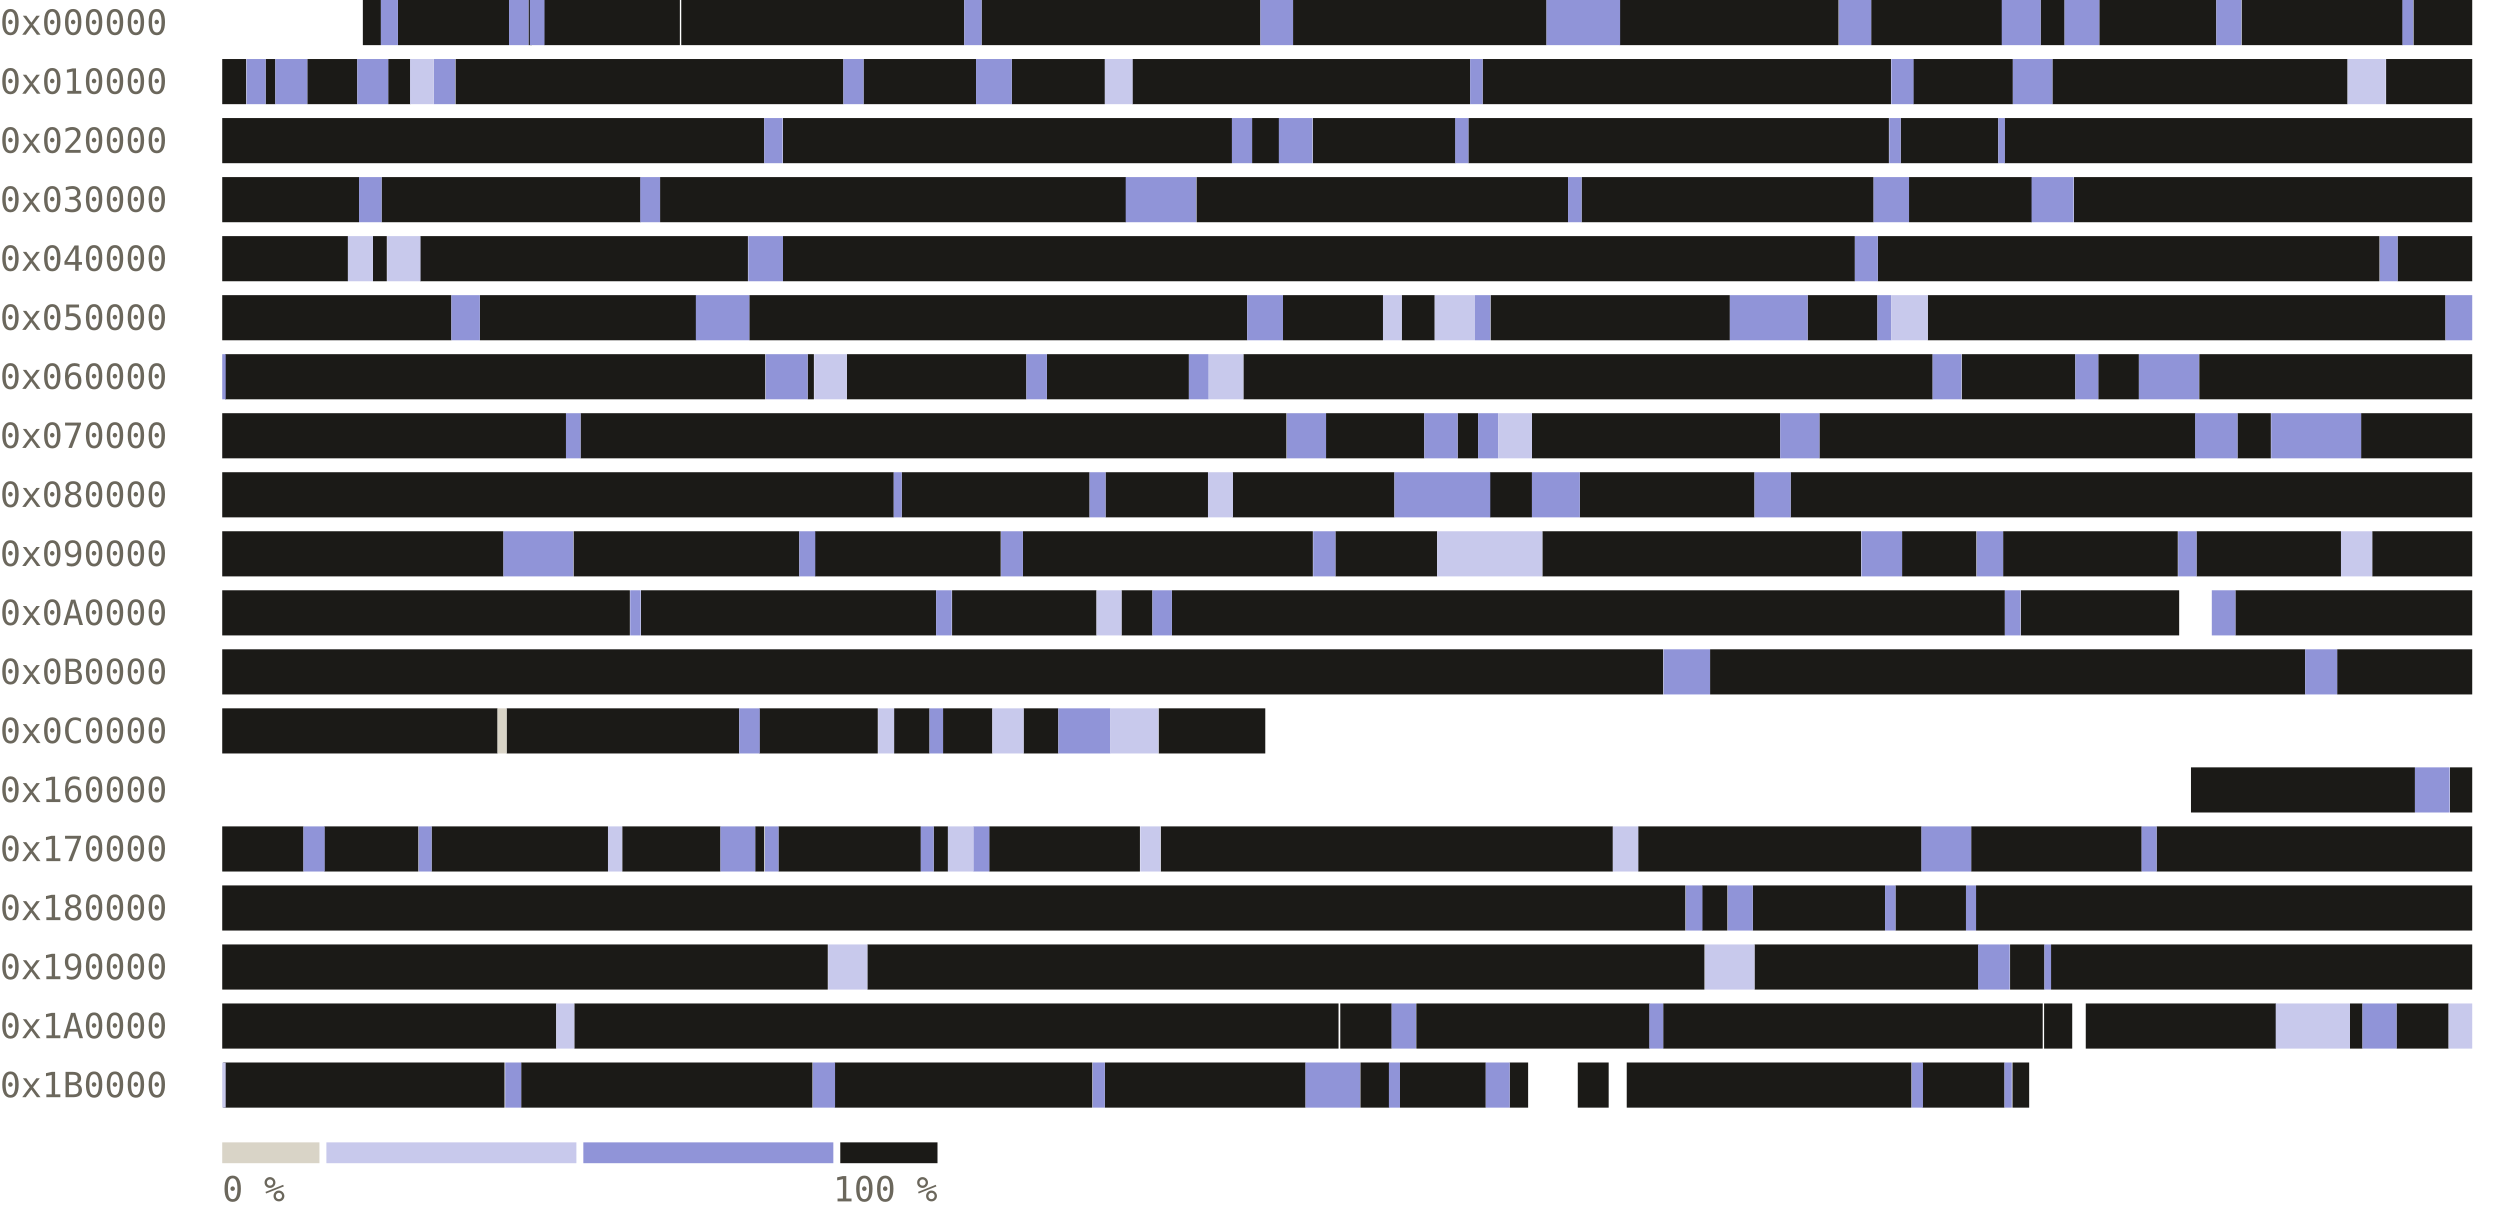
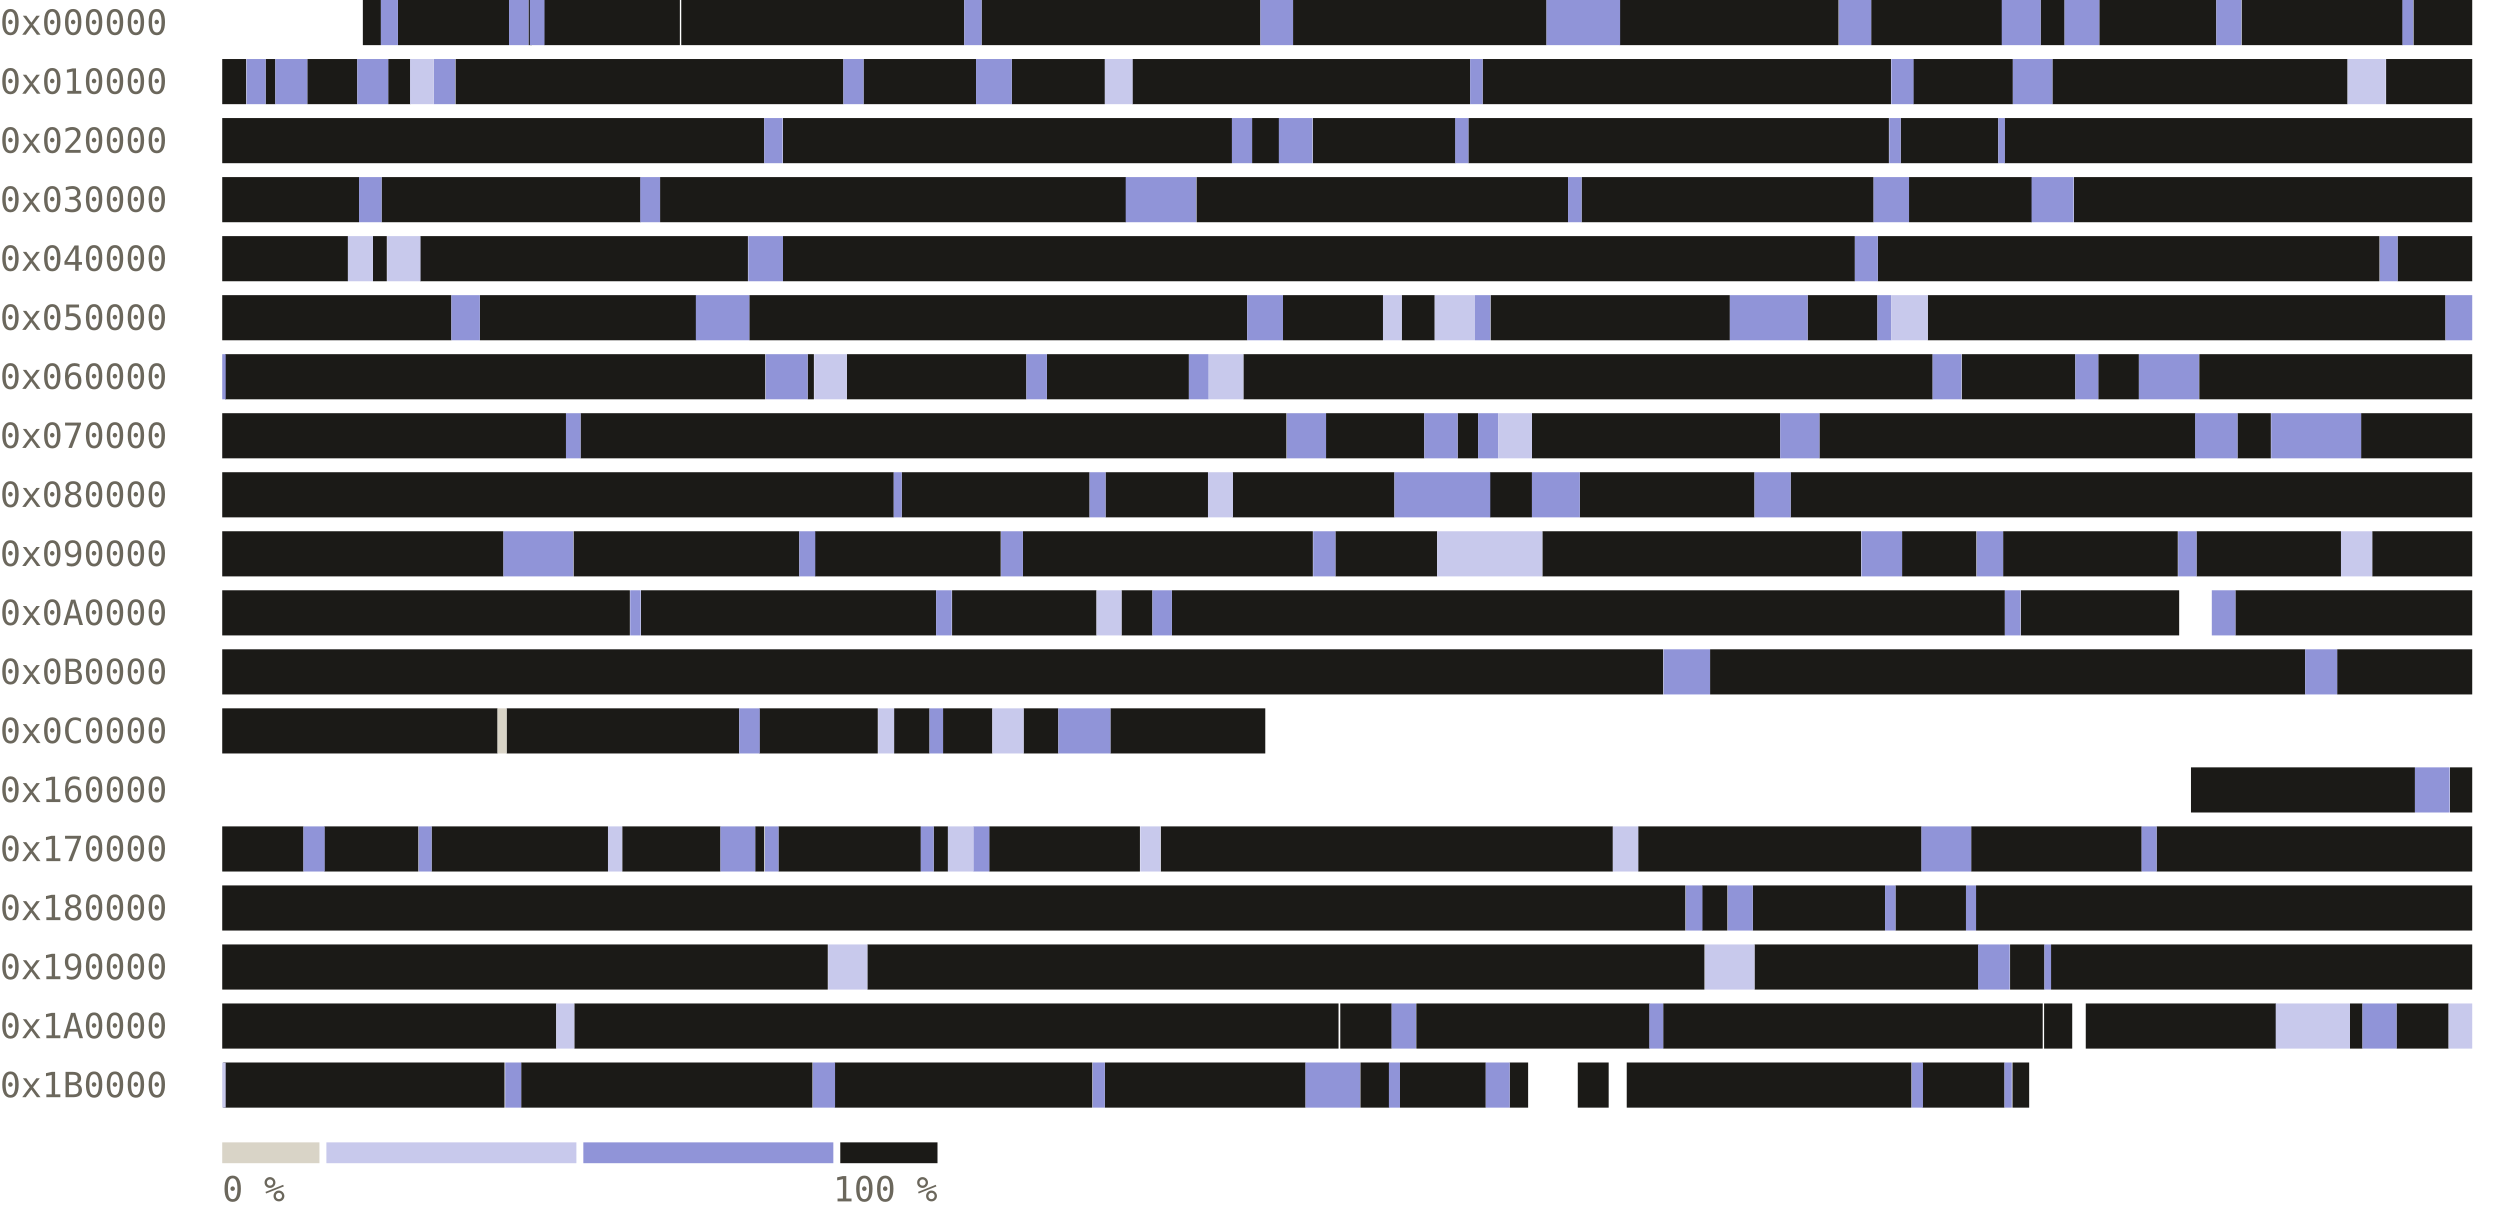
<svg xmlns="http://www.w3.org/2000/svg" viewBox="0 0 720 350" width="720" height="350">
  <style>text{font:10px monospace;fill:#6b675c}.q0{fill:#d9d4c7}.q1{fill:#e3e2f2}.q2{fill:#d6d6ef}.q3{fill:#c8c9ec}.q4{fill:#babce8}.q5{fill:#acafe4}.q6{fill:#9ea2df}.q7{fill:#9094d8}.q8{fill:#8186cf}.q9{fill:#7277c4}.q10{fill:#1b1a17}@media (prefers-color-scheme:dark){text{fill:#a8a293}.q0{fill:#4a463d}.q1{fill:#35375a}.q2{fill:#3c3f66}.q3{fill:#444772}.q4{fill:#4d517f}.q5{fill:#575b8c}.q6{fill:#62669a}.q7{fill:#6e72a8}.q8{fill:#7b7fb6}.q9{fill:#888cc4}.q10{fill:#d6d0bd}}</style>
  <text x="0" y="10">0x000000</text>
  <text x="0" y="27">0x010000</text>
  <text x="0" y="44">0x020000</text>
  <text x="0" y="61">0x030000</text>
  <text x="0" y="78">0x040000</text>
  <text x="0" y="95">0x050000</text>
  <text x="0" y="112">0x060000</text>
  <text x="0" y="129">0x070000</text>
  <text x="0" y="146">0x080000</text>
  <text x="0" y="163">0x090000</text>
  <text x="0" y="180">0x0A0000</text>
  <text x="0" y="197">0x0B0000</text>
  <text x="0" y="214">0x0C0000</text>
  <text x="0" y="231">0x160000</text>
  <text x="0" y="248">0x170000</text>
  <text x="0" y="265">0x180000</text>
  <text x="0" y="282">0x190000</text>
  <text x="0" y="299">0x1A0000</text>
  <text x="0" y="316">0x1B0000</text>
-   <path class="q10" d="M104.5 0h5.2v13h-5.2zM114.6 0h32v13h-32zM152.2 0h1v13h-1zM156.7 0h39.1v13h-39.1zM196.2 0h81.5v13h-81.5zM282.7 0h80.3v13h-80.3zM372.4 0h73v13h-73zM466.5 0h63v13h-63zM538.9 0h37.7v13h-37.7zM587.7 0h6.9v13h-6.9zM604.6 0h33.7v13h-33.7zM645.6 0h46.4v13h-46.4zM695.1 0h16.9v13h-16.9zM64 17h6.9v13h-6.9zM76.5 17h2.8v13h-2.8zM88.5 17h14.4v13h-14.4zM111.8 17h6.4v13h-6.4zM131.2 17h111.7v13h-111.7zM248.7 17h32.4v13h-32.4zM291.4 17h26.8v13h-26.8zM326.1 17h97.3v13h-97.3zM427 17h117.6v13h-117.6zM551 17h28.7v13h-28.7zM591.1 17h85v13h-85zM687.2 17h24.8v13h-24.8zM64 34h156.1v13h-156.1zM225.5 34h129.3v13h-129.3zM360.6 34h7.8v13h-7.8zM378.1 34h41.1v13h-41.1zM422.9 34h121.1v13h-121.1zM547.4 34h28.1v13h-28.1zM577.3 34h134.7v13h-134.7zM64 51h39.4v13h-39.4zM109.9 51h74.6v13h-74.6zM190.1 51h134.2v13h-134.2zM344.6 51h107v13h-107zM455.5 51h84.1v13h-84.1zM549.8 51h35.4v13h-35.4zM597.3 51h114.7v13h-114.7zM64 68h36.2v13h-36.2zM107.4 68h4v13h-4zM121 68h94.4v13h-94.4zM225.5 68h308.7v13h-308.7zM540.8 68h144.5v13h-144.5zM690.5 68h21.5v13h-21.5zM64 85h66v13h-66zM138.2 85h62.3v13h-62.3zM215.8 85h143.4v13h-143.4zM369.5 85h28.8v13h-28.8zM403.7 85h9.5v13h-9.5zM429.3 85h68.9v13h-68.9zM520.6 85h20.1v13h-20.1zM555.2 85h149.1v13h-149.1zM64.8 102h155.6v13h-155.6zM232.6 102h1.8v13h-1.8zM243.9 102h51.7v13h-51.7zM301.5 102h40.9v13h-40.9zM358.1 102h198.5v13h-198.5zM565 102h32.7v13h-32.7zM604.3 102h11.7v13h-11.7zM633.4 102h78.6v13h-78.6zM64 119h99v13h-99zM167.2 119h203.3v13h-203.3zM381.9 119h28.3v13h-28.3zM419.8 119h5.9v13h-5.9zM441.2 119h71.5v13h-71.5zM524 119h108.3v13h-108.3zM644.4 119h9.6v13h-9.6zM680 119h32v13h-32zM64 136h193.4v13h-193.4zM259.7 136h54.1v13h-54.1zM318.4 136h29.5v13h-29.5zM355 136h46.6v13h-46.6zM429.1 136h12.1v13h-12.1zM455 136h50.3v13h-50.3zM515.7 136h196.3v13h-196.3zM64 153h81v13h-81zM165.2 153h65v13h-65zM234.7 153h53.5v13h-53.5zM294.6 153h83.5v13h-83.5zM384.6 153h29.3v13h-29.3zM444.2 153h91.8v13h-91.8zM547.8 153h21.4v13h-21.4zM576.9 153h50.3v13h-50.3zM632.6 153h41.6v13h-41.6zM683.2 153h28.8v13h-28.8zM64 170h117.4v13h-117.4zM184.6 170h85v13h-85zM274.2 170h41.6v13h-41.6zM323 170h8.9v13h-8.9zM337.5 170h239.9v13h-239.9zM582 170h45.6v13h-45.6zM643.8 170h68.2v13h-68.2zM64 187h415v13h-415zM492.5 187h171.4v13h-171.4zM673.1 187h38.9v13h-38.9zM64 204h79.3v13h-79.3zM145.9 204h67v13h-67zM218.7 204h34.1v13h-34.1zM257.5 204h10.2v13h-10.2zM271.6 204h14.2v13h-14.2zM294.8 204h10v13h-10zM333.7 204h30.7v13h-30.7zM631 221h64.5v13h-64.5zM705.6 221h6.4v13h-6.4zM64 238h23.4v13h-23.4zM93.4 238h27.1v13h-27.1zM124.3 238h50.8v13h-50.8zM179.2 238h28.3v13h-28.3zM217.5 238h2.6v13h-2.6zM224.2 238h41v13h-41zM268.9 238h4.1v13h-4.1zM284.9 238h43.4v13h-43.4zM334.3 238h130.2v13h-130.2zM471.8 238h81.6v13h-81.6zM567.7 238h49.1v13h-49.1zM621.1 238h90.9v13h-90.9zM64 255h421.4v13h-421.4zM490.2 255h7.3v13h-7.3zM504.8 255h38.1v13h-38.1zM545.9 255h20.3v13h-20.3zM569.1 255h142.9v13h-142.9zM64 272h174.4v13h-174.4zM249.8 272h241.1v13h-241.1zM505.3 272h64.5v13h-64.5zM578.9 272h9.9v13h-9.9zM590.7 272h121.3v13h-121.3zM64 289h96.2v13h-96.2zM165.4 289h220.1v13h-220.1zM386 289h14.8v13h-14.8zM407.9 289h67.2v13h-67.2zM479 289h109.3v13h-109.3zM588.7 289h8.1v13h-8.1zM600.7 289h54.8v13h-54.8zM676.8 289h3.6v13h-3.6zM690.2 289h15v13h-15zM64.3 306h81v13h-81zM150.1 306h83.9v13h-83.9zM240.4 306h74.2v13h-74.2zM318.2 306h57.8v13h-57.8zM391.8 306h8.3v13h-8.3zM403.2 306h24.7v13h-24.7zM434.8 306h5.3v13h-5.3zM454.4 306h8.9v13h-8.9zM468.5 306h82v13h-82zM553.7 306h23.6v13h-23.6zM579.6 306h4.8v13h-4.8z" />
+   <path class="q10" d="M104.5 0h5.2v13h-5.2zM114.6 0h32v13h-32zM152.2 0h1v13h-1zM156.7 0h39.1v13h-39.1zM196.2 0h81.5v13h-81.5zM282.7 0h80.3v13h-80.3zM372.4 0h73v13h-73zM466.5 0h63v13h-63zM538.9 0h37.7v13h-37.7zM587.7 0h6.9v13h-6.9zM604.6 0h33.7v13h-33.7zM645.6 0h46.4v13h-46.4zM695.1 0h16.9v13h-16.9zM64 17h6.9v13h-6.9zM76.5 17h2.8v13h-2.8zM88.5 17h14.4v13h-14.4zM111.8 17h6.4v13h-6.4zM131.2 17h111.7v13h-111.7zM248.7 17h32.4v13h-32.4zM291.4 17h26.8v13h-26.8zM326.1 17h97.3v13h-97.3zM427 17h117.6v13h-117.6zM551 17h28.7v13h-28.7zM591.1 17h85v13h-85zM687.2 17h24.8v13h-24.8zM64 34h156.1v13h-156.1zM225.5 34h129.3v13h-129.3zM360.6 34h7.8v13h-7.8zM378.1 34h41.1v13h-41.1zM422.9 34h121.1v13h-121.1zM547.4 34h28.1v13h-28.1zM577.3 34h134.7v13h-134.7zM64 51h39.4v13h-39.4zM109.9 51h74.6v13h-74.6zM190.1 51h134.2v13h-134.2zM344.6 51h107v13h-107zM455.5 51h84.1v13h-84.1zM549.8 51h35.4v13h-35.4zM597.3 51h114.7v13h-114.7zM64 68h36.2v13h-36.2zM107.4 68h4v13h-4zM121 68h94.4v13h-94.4zM225.5 68h308.7v13h-308.7zM540.8 68h144.5v13h-144.5zM690.5 68h21.5v13h-21.5zM64 85h66v13h-66zM138.2 85h62.3v13h-62.3zM215.8 85h143.4v13h-143.4zM369.5 85h28.8v13h-28.8zM403.7 85h9.5v13h-9.5zM429.3 85h68.9v13h-68.9zM520.6 85h20.1v13h-20.1zM555.2 85h149.1v13h-149.1zM64.8 102h155.6v13h-155.6zM232.6 102h1.8v13h-1.8zM243.9 102h51.7v13h-51.7zM301.5 102h40.9v13h-40.9zM358.1 102h198.5v13h-198.5zM565 102h32.7v13h-32.7zM604.3 102h11.7v13h-11.7zM633.4 102h78.6v13h-78.6zM64 119h99v13h-99zM167.2 119h203.3v13h-203.3zM381.9 119h28.3v13h-28.3zM419.8 119h5.9v13h-5.9zM441.2 119h71.5v13h-71.5zM524 119h108.3v13h-108.3zM644.4 119h9.6v13h-9.6zM680 119h32v13h-32zM64 136h193.4v13h-193.4zM259.7 136h54.1v13h-54.1zM318.4 136h29.5v13h-29.5zM355 136h46.6v13h-46.6zM429.1 136h12.1v13h-12.1zM455 136h50.3v13h-50.3zM515.7 136h196.3v13h-196.3zM64 153h81v13h-81zM165.2 153h65v13h-65zM234.7 153h53.5v13h-53.5zM294.6 153h83.5v13h-83.5zM384.6 153h29.3v13h-29.3zM444.2 153h91.8v13h-91.8zM547.8 153h21.4v13h-21.4zM576.9 153h50.3v13h-50.3zM632.6 153h41.6v13h-41.6zM683.2 153h28.8v13h-28.8zM64 170h117.4v13h-117.4zM184.6 170h85v13h-85zM274.2 170h41.6v13h-41.6zM323 170h8.9v13h-8.9zM337.5 170h239.9v13h-239.9zM582 170h45.6v13h-45.6zM643.8 170h68.2v13h-68.2zM64 187h415v13h-415zM492.5 187h171.4v13h-171.4zM673.1 187h38.9v13h-38.9zM64 204h79.3v13h-79.3zM145.9 204h67v13h-67zM218.7 204h34.1v13h-34.1zM257.5 204h10.2v13h-10.2zM271.6 204h14.2v13h-14.2zM294.8 204h10v13h-10zM319.8 204h44.6v13h-44.6zM631 221h64.5v13h-64.5zM705.6 221h6.4v13h-6.4zM64 238h23.4v13h-23.4zM93.4 238h27.1v13h-27.1zM124.3 238h50.8v13h-50.8zM179.2 238h28.3v13h-28.3zM217.5 238h2.6v13h-2.6zM224.2 238h41v13h-41zM268.9 238h4.1v13h-4.1zM284.9 238h43.4v13h-43.4zM334.3 238h130.2v13h-130.2zM471.8 238h81.6v13h-81.6zM567.7 238h49.1v13h-49.1zM621.1 238h90.9v13h-90.9zM64 255h421.4v13h-421.4zM490.2 255h7.3v13h-7.3zM504.8 255h38.1v13h-38.1zM545.9 255h20.3v13h-20.3zM569.1 255h142.9v13h-142.9zM64 272h174.4v13h-174.4zM249.8 272h241.1v13h-241.1zM505.3 272h64.5v13h-64.5zM578.9 272h9.9v13h-9.9zM590.7 272h121.3v13h-121.3zM64 289h96.2v13h-96.2zM165.4 289h220.1v13h-220.1zM386 289h14.8v13h-14.8zM407.9 289h67.2v13h-67.2zM479 289h109.3v13h-109.3zM588.7 289h8.1v13h-8.1zM600.7 289h54.8v13h-54.8zM676.8 289h3.6v13h-3.6zM690.2 289h15v13h-15zM64.3 306h81v13h-81zM150.1 306h83.9v13h-83.9zM240.4 306h74.2v13h-74.2zM318.2 306h57.8v13h-57.8zM391.8 306h8.3v13h-8.3zM403.2 306h24.7v13h-24.7zM434.8 306h5.3v13h-5.3zM454.4 306h8.9v13h-8.9zM468.5 306h82v13h-82zM553.7 306h23.6v13h-23.6zM579.6 306h4.8v13h-4.8z" />
  <path class="q7" d="M109.7 0h4.9v13h-4.9zM146.6 0h5.6v13h-5.6zM152.6 0h4.2v13h-4.2zM277.7 0h5v13h-5zM363 0h9.4v13h-9.4zM445.4 0h21.2v13h-21.2zM529.6 0h9.3v13h-9.3zM576.5 0h11.2v13h-11.2zM594.6 0h10v13h-10zM638.3 0h7.2v13h-7.2zM691.9 0h3.1v13h-3.1zM71 17h5.5v13h-5.5zM79.3 17h9.2v13h-9.2zM102.9 17h8.9v13h-8.9zM124.9 17h6.2v13h-6.2zM242.9 17h5.8v13h-5.8zM281.1 17h10.3v13h-10.3zM423.4 17h3.6v13h-3.6zM544.7 17h6.4v13h-6.4zM579.7 17h11.4v13h-11.4zM220.1 34h5.3v13h-5.3zM354.8 34h5.8v13h-5.8zM368.3 34h9.7v13h-9.7zM419.1 34h3.8v13h-3.8zM544.1 34h3.3v13h-3.3zM575.5 34h1.9v13h-1.9zM103.4 51h6.5v13h-6.5zM184.4 51h5.7v13h-5.7zM324.2 51h20.3v13h-20.3zM451.6 51h3.9v13h-3.9zM539.6 51h10.2v13h-10.2zM585.1 51h12.1v13h-12.1zM215.5 68h10v13h-10zM534.2 68h6.6v13h-6.6zM685.4 68h5.1v13h-5.1zM130 85h8.2v13h-8.2zM200.4 85h15.4v13h-15.4zM359.2 85h10.3v13h-10.3zM424.8 85h4.4v13h-4.4zM498.2 85h22.4v13h-22.4zM540.7 85h4v13h-4zM704.3 85h7.7v13h-7.7zM64 102h1v13h-1zM220.5 102h12.1v13h-12.1zM295.6 102h5.9v13h-5.9zM342.4 102h5.7v13h-5.7zM556.6 102h8.3v13h-8.3zM597.7 102h6.6v13h-6.6zM616 102h17.3v13h-17.3zM163 119h4.2v13h-4.2zM370.6 119h11.3v13h-11.3zM410.2 119h9.6v13h-9.6zM425.7 119h5.8v13h-5.8zM512.7 119h11.3v13h-11.3zM632.2 119h12.2v13h-12.2zM654.1 119h25.9v13h-25.9zM257.4 136h2.3v13h-2.3zM313.8 136h4.6v13h-4.6zM401.6 136h27.6v13h-27.6zM441.2 136h13.8v13h-13.8zM505.3 136h10.4v13h-10.4zM145 153h20.1v13h-20.1zM230.2 153h4.6v13h-4.6zM288.3 153h6.3v13h-6.3zM378.2 153h6.4v13h-6.4zM536.1 153h11.7v13h-11.7zM569.3 153h7.6v13h-7.6zM627.3 153h5.3v13h-5.3zM181.5 170h3v13h-3zM269.6 170h4.5v13h-4.5zM331.9 170h5.6v13h-5.6zM577.4 170h4.5v13h-4.5zM637 170h6.8v13h-6.8zM479.1 187h13.4v13h-13.4zM663.9 187h9.2v13h-9.2zM212.9 204h5.9v13h-5.9zM267.7 204h3.9v13h-3.9zM304.8 204h15v13h-15zM695.5 221h10v13h-10zM87.4 238h6.1v13h-6.1zM120.6 238h3.7v13h-3.7zM207.5 238h10v13h-10zM220.3 238h3.9v13h-3.9zM265.2 238h3.7v13h-3.7zM280.3 238h4.6v13h-4.6zM553.4 238h14.3v13h-14.3zM616.8 238h4.3v13h-4.3zM485.5 255h4.8v13h-4.8zM497.6 255h7.2v13h-7.2zM542.9 255h3v13h-3zM566.2 255h2.9v13h-2.9zM569.7 272h9.1v13h-9.1zM588.8 272h1.9v13h-1.9zM400.8 289h7v13h-7zM475 289h4v13h-4zM680.4 289h9.8v13h-9.8zM145.5 306h4.6v13h-4.6zM234.1 306h6.4v13h-6.4zM314.7 306h3.5v13h-3.5zM376 306h15.7v13h-15.7zM400 306h3.2v13h-3.2zM427.9 306h6.9v13h-6.9zM550.6 306h3.2v13h-3.2zM577.3 306h2.1v13h-2.1z" />
-   <path class="q3" d="M118.1 17h6.8v13h-6.8zM318.2 17h8v13h-8zM676.1 17h11v13h-11zM100.2 68h7.2v13h-7.2zM111.5 68h9.6v13h-9.6zM398.3 85h5.4v13h-5.4zM413.2 85h11.6v13h-11.6zM544.7 85h10.5v13h-10.5zM234.5 102h9.4v13h-9.4zM348.1 102h10v13h-10zM431.5 119h9.7v13h-9.7zM347.9 136h7.2v13h-7.2zM413.9 153h30.3v13h-30.3zM674.2 153h9v13h-9zM315.8 170h7.2v13h-7.2zM252.9 204h4.6v13h-4.6zM285.8 204h9v13h-9zM319.8 204h13.8v13h-13.8zM175.1 238h4.1v13h-4.1zM273 238h7.4v13h-7.4zM328.4 238h5.8v13h-5.8zM464.5 238h7.3v13h-7.3zM238.5 272h11.3v13h-11.3zM491 272h14.3v13h-14.3zM160.2 289h5.2v13h-5.2zM655.4 289h21.4v13h-21.4zM705.2 289h6.8v13h-6.8zM64 306h1v13h-1z" />
+   <path class="q3" d="M118.1 17h6.8v13h-6.8zM318.2 17h8v13h-8zM676.1 17h11v13h-11zM100.2 68h7.2v13h-7.2zM111.5 68h9.6v13h-9.6zM398.3 85h5.4v13h-5.4zM413.2 85h11.6v13h-11.6zM544.7 85h10.5v13h-10.5zM234.5 102h9.4v13h-9.4zM348.1 102h10v13h-10zM431.5 119h9.7v13h-9.7zM347.9 136h7.2v13h-7.2zM413.9 153h30.3v13h-30.3zM674.2 153h9v13h-9zM315.8 170h7.2v13h-7.2zM252.9 204h4.6v13h-4.6zM285.8 204h9v13h-9zM175.1 238h4.1v13h-4.1zM273 238h7.4v13h-7.4zM328.4 238h5.8v13h-5.8zM464.5 238h7.3v13h-7.3zM238.5 272h11.3v13h-11.3zM491 272h14.3v13h-14.3zM160.2 289h5.2v13h-5.2zM655.4 289h21.4v13h-21.4zM705.2 289h6.8v13h-6.8zM64 306h1v13h-1z" />
  <path class="q0" d="M143.3 204h2.6v13h-2.6z" />
  <rect class="q0" x="64" y="329" width="28" height="6" />
  <rect class="q3" x="94" y="329" width="72" height="6" />
  <rect class="q7" x="168" y="329" width="72" height="6" />
  <rect class="q10" x="242" y="329" width="28" height="6" />
  <text x="64" y="346">0 %</text>
  <text x="270" y="346" text-anchor="end">100 %</text>
</svg>
